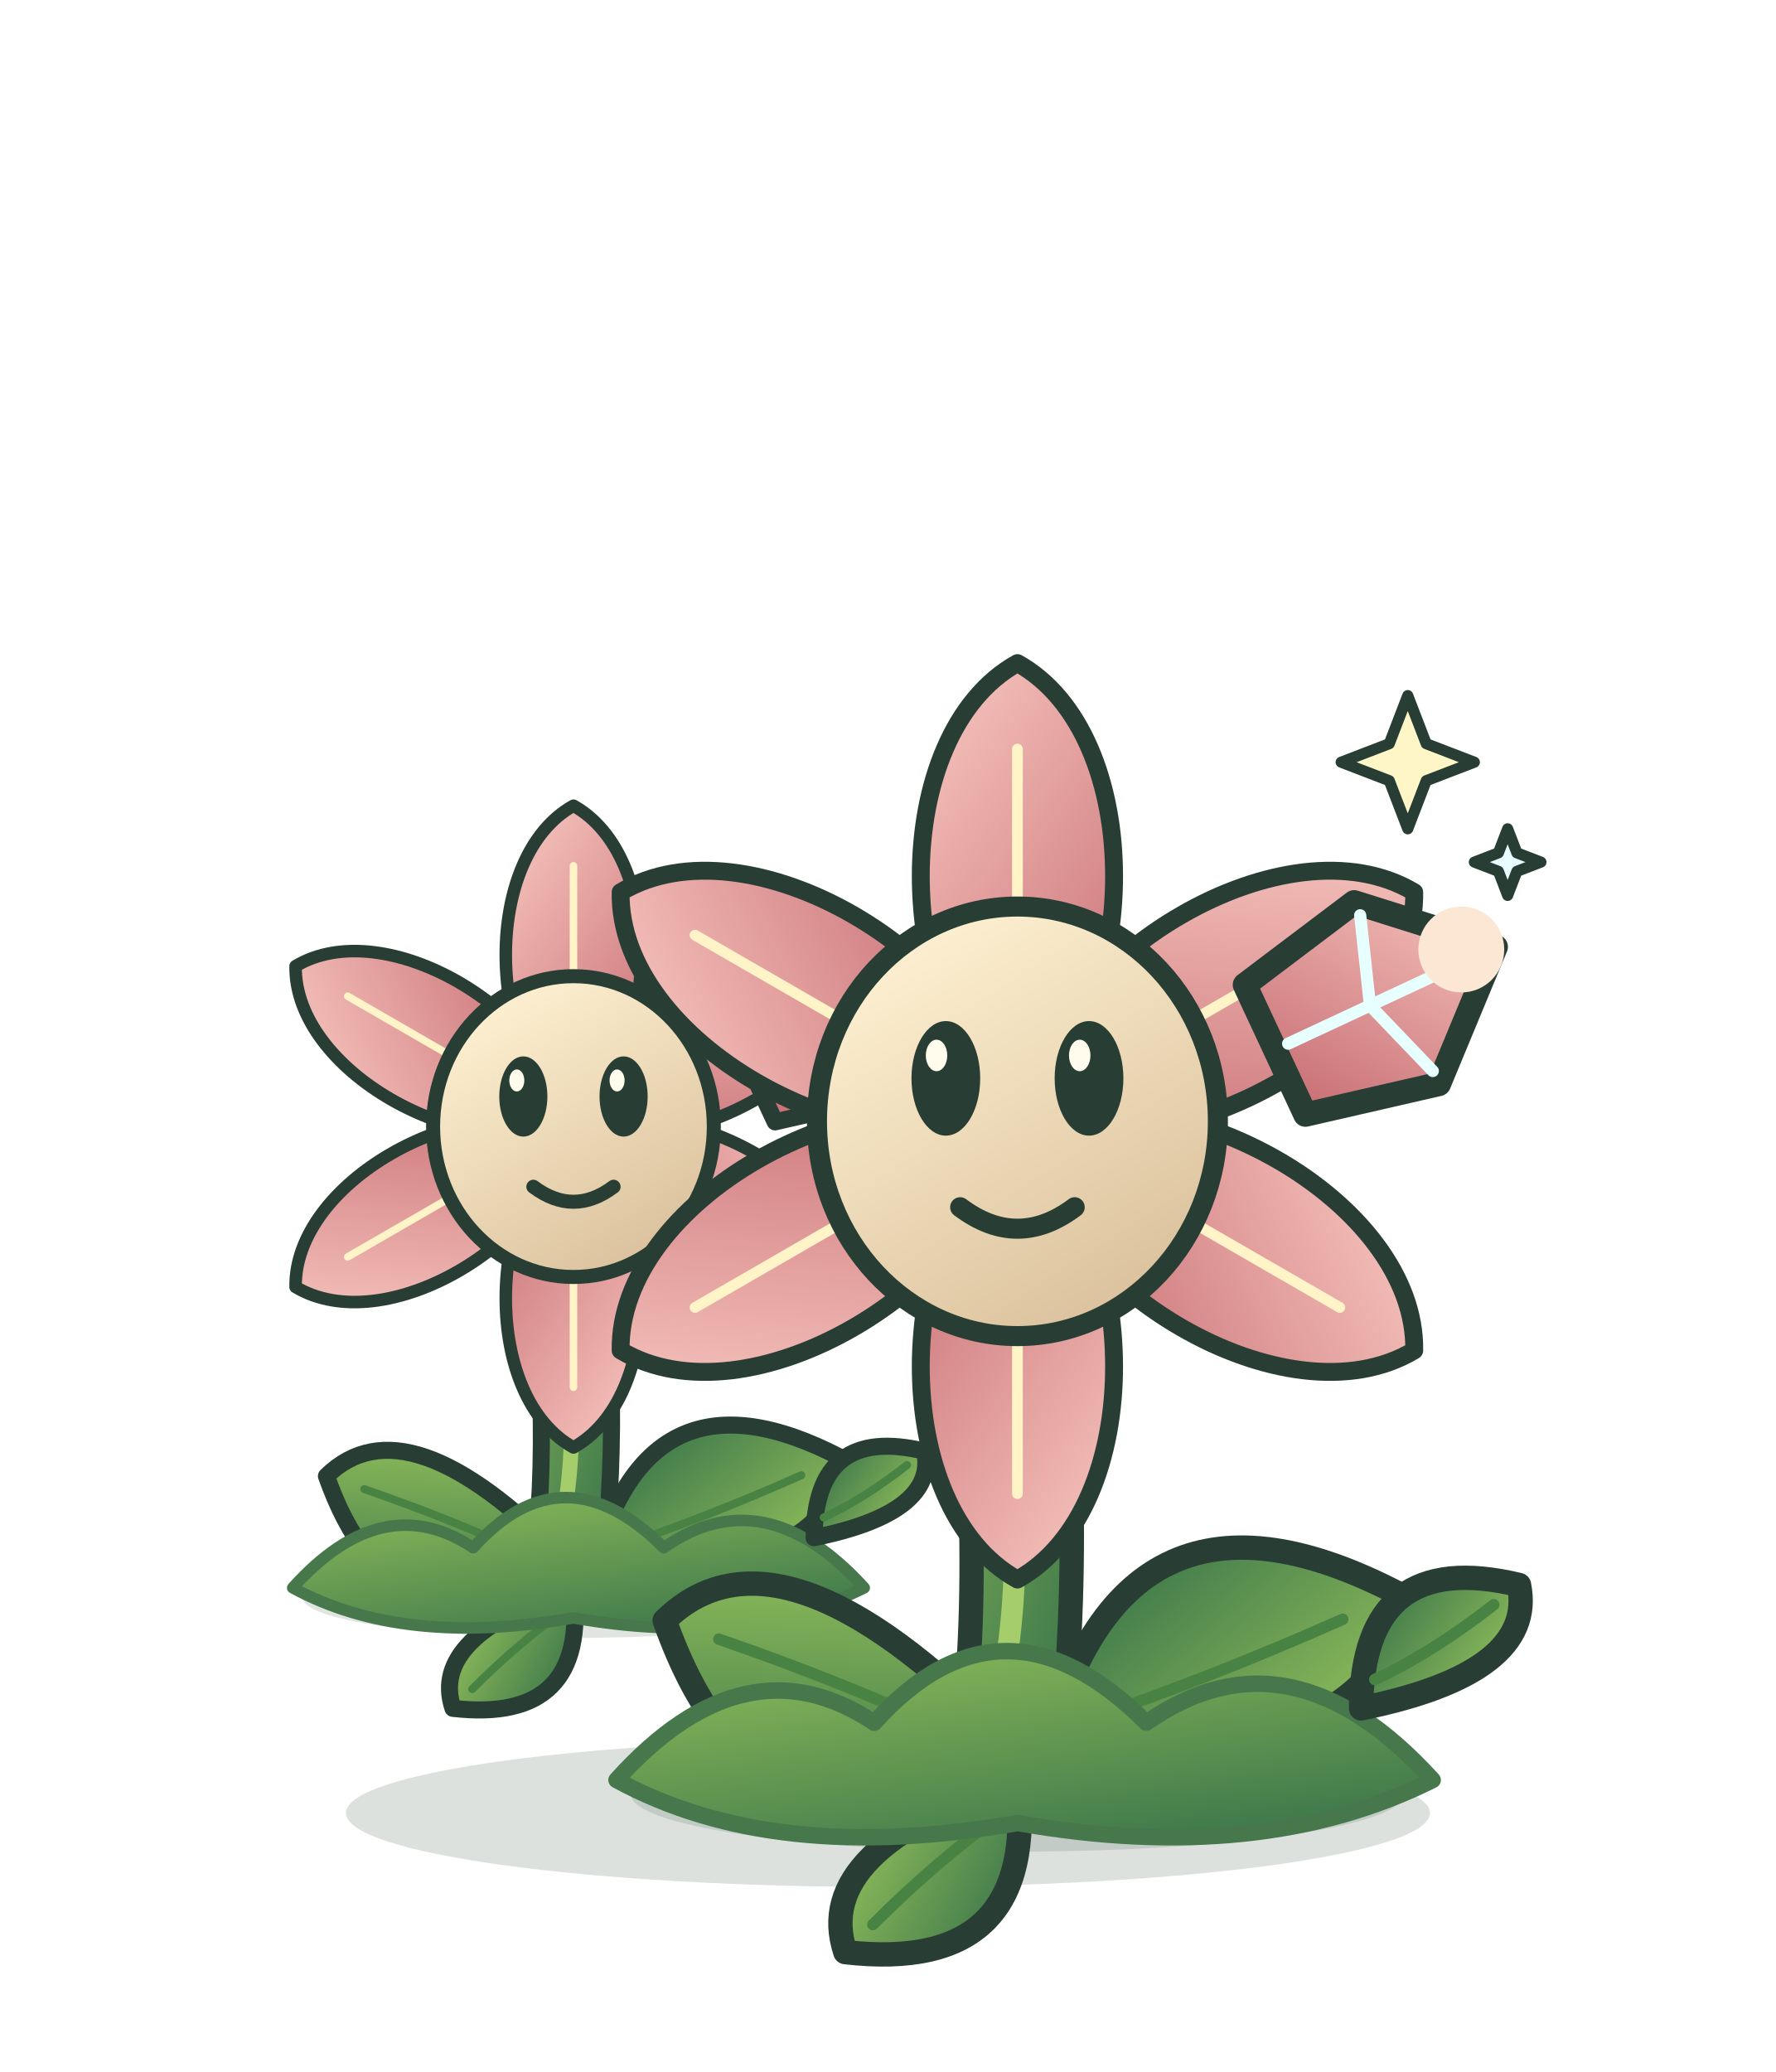
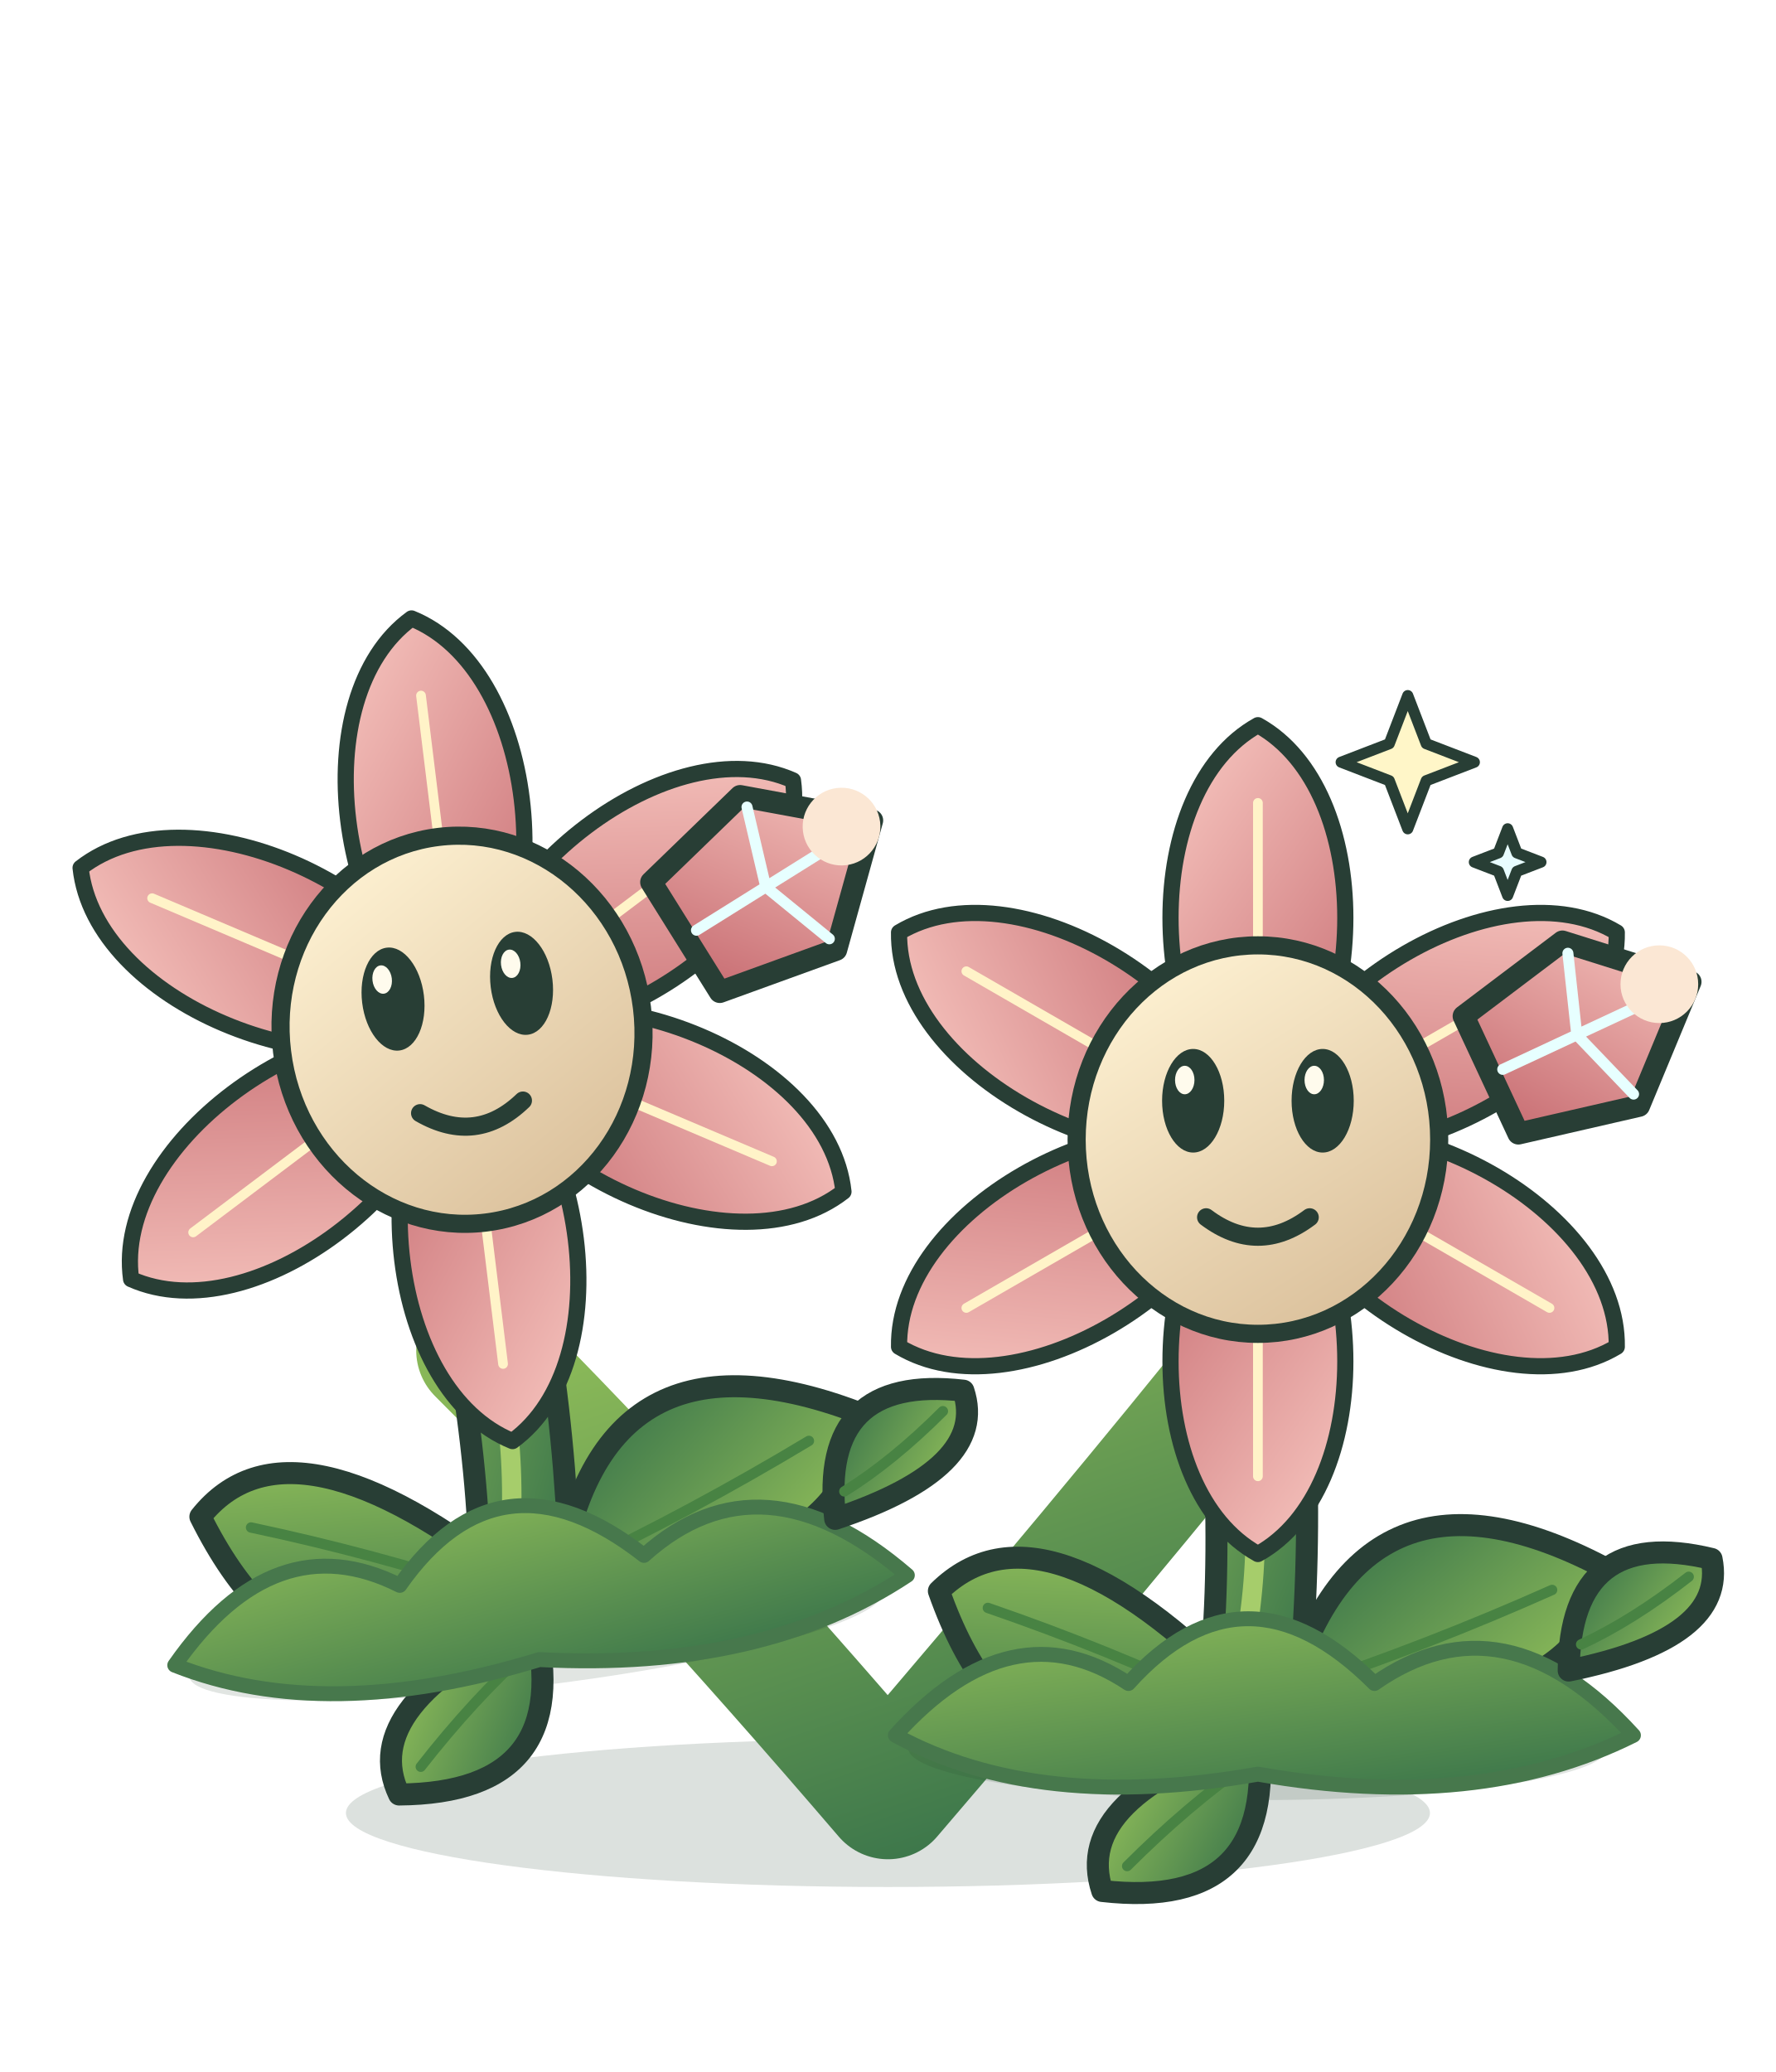
- <svg xmlns="http://www.w3.org/2000/svg" width="192" height="224" viewBox="-48 -60 96 112" data-plant-kind="fusion_laser_lily" data-facing="right" data-model-archetype="laser_lily" data-geometry-signature="d15fca169ed64a0711cc1eec6614ba4a">
+ <svg xmlns="http://www.w3.org/2000/svg" width="192" height="224" viewBox="-48 -60 96 112" data-plant-kind="fusion_laser_lily" data-facing="right" data-model-archetype="laser_lily" data-geometry-signature="70e2a6904b374842e8898bdbae2eaeb0">
  <defs>
    <linearGradient id="skin" x1=".2" y1="0" x2=".8" y2="1">
      <stop stop-color="#f5c2bc" />
      <stop offset="1" stop-color="#c97075" />
    </linearGradient>
    <linearGradient id="lf" x1=".2" y1="0" x2=".8" y2="1">
      <stop stop-color="#88b758" />
      <stop offset="1" stop-color="#3d774b" />
    </linearGradient>
    <linearGradient id="cream" x1=".2" y1="0" x2=".8" y2="1">
      <stop stop-color="#fff3d4" />
      <stop offset="1" stop-color="#d9be99" />
    </linearGradient>
  </defs>
  <g stroke-linejoin="round" stroke-linecap="round">
    <ellipse cx="0" cy="38" rx="29.3" ry="4" fill="#233e2b" opacity=".16" />
-     <g transform="translate(-17.0 7.4) rotate(0.0) scale(0.542)">
-       <g data-part="base">
-         <ellipse cx="0" cy="35" rx="27" ry="4" fill="#233e2b" opacity=".14" stroke="none" stroke-width="0" />
-         <path d="M-4 32 Q-2 17 -5 -5 L2 -5 Q5 13 3 32Z" fill="url(#lf)" stroke="#283e35" stroke-width="1.7" />
-         <path d="M-1 27 Q1 16 -2 4" fill="none" stroke="#a6cd6b" stroke-width="1.5" />
-         <g transform="translate(-1 31) rotate(19)">
-           <path d="M0 0 Q-20.0 -10.0 -25 0 Q-12.5 15.75 0 0Z" fill="url(#lf)" stroke="#283e35" stroke-width="1.7" />
-           <path d="M-2 1 Q-11.25 0 -21.0 0" fill="none" stroke="#488343" stroke-width="0.8" />
+     <g data-organ="twin" data-ingredient="laser_lily">
+       <path d="M 0 37 Q -12 23 -22 13 M 0 37 Q 12 23 20 13" fill="none" stroke="url(#lf)" stroke-width="7" />
+       <g transform="translate(-22.0 4.0) rotate(-7.0) scale(0.700)">
+         <g data-part="base">
+           <ellipse cx="0" cy="35" rx="27" ry="4" fill="#233e2b" opacity=".14" stroke="none" stroke-width="0" />
+           <path d="M-4 32 Q-2 17 -5 -5 L2 -5 Q5 13 3 32Z" fill="url(#lf)" stroke="#283e35" stroke-width="1.7" />
+           <path d="M-1 27 Q1 16 -2 4" fill="none" stroke="#a6cd6b" stroke-width="1.5" />
+           <g transform="translate(-1 31) rotate(19)">
+             <path d="M0 0 Q-20.0 -10.0 -25 0 Q-12.5 15.75 0 0Z" fill="url(#lf)" stroke="#283e35" stroke-width="1.7" />
+             <path d="M-2 1 Q-11.25 0 -21.0 0" fill="none" stroke="#488343" stroke-width="0.8" />
+           </g>
+           <g transform="translate(2 32) rotate(156)">
+             <path d="M0 0 Q-21.6 -10.8 -27 0 Q-13.5 17.01 0 0Z" fill="url(#lf)" stroke="#283e35" stroke-width="1.7" />
+             <path d="M-2 1 Q-12.15 0 -22.68 0" fill="none" stroke="#488343" stroke-width="0.8" />
+           </g>
+           <g transform="translate(0 34) rotate(-45)">
+             <path d="M0 0 Q-13.60 -6.80 -17 0 Q-8.5 10.71 0 0Z" fill="url(#lf)" stroke="#283e35" stroke-width="1.7" />
+             <path d="M-2 1 Q-7.65 0 -14.28 0" fill="none" stroke="#488343" stroke-width="0.8" />
+           </g>
+           <path d="M-28 34 Q-19 24 -10 30 Q-1 20 9 30 Q19 23 29 34 Q17 40 0 37 Q-17 40 -28 34Z" fill="url(#lf)" stroke="#47784c" stroke-width="1.15" />
+           <g transform="translate(24 29) rotate(142)">
+             <path d="M0 0 Q-11.20 -5.60 -14 0 Q-7.0 8.82 0 0Z" fill="url(#lf)" stroke="#283e35" stroke-width="1.7" />
+             <path d="M-2 1 Q-6.3 0 -11.76 0" fill="none" stroke="#488343" stroke-width="0.8" />
+           </g>
        </g>
-         <g transform="translate(2 32) rotate(156)">
-           <path d="M0 0 Q-21.6 -10.8 -27 0 Q-13.5 17.01 0 0Z" fill="url(#lf)" stroke="#283e35" stroke-width="1.7" />
-           <path d="M-2 1 Q-12.15 0 -22.68 0" fill="none" stroke="#488343" stroke-width="0.8" />
+         <g transform="translate(0 -12) rotate(0.0)">
+           <path d="M0 0 C-9 -8 -9 -27 0 -32 C9 -27 9 -8 0 0Z" fill="url(#skin)" stroke="#283e35" stroke-width="1.25" />
+           <path d="M0 -5 V-26" fill="none" stroke="#fff3c8" stroke-width="0.75" />
        </g>
-         <g transform="translate(0 34) rotate(-45)">
-           <path d="M0 0 Q-13.60 -6.80 -17 0 Q-8.5 10.71 0 0Z" fill="url(#lf)" stroke="#283e35" stroke-width="1.7" />
-           <path d="M-2 1 Q-7.65 0 -14.28 0" fill="none" stroke="#488343" stroke-width="0.8" />
+         <g transform="translate(0 -12) rotate(60.0)">
+           <path d="M0 0 C-9 -8 -9 -27 0 -32 C9 -27 9 -8 0 0Z" fill="url(#skin)" stroke="#283e35" stroke-width="1.25" />
+           <path d="M0 -5 V-26" fill="none" stroke="#fff3c8" stroke-width="0.75" />
        </g>
-         <path d="M-28 34 Q-19 24 -10 30 Q-1 20 9 30 Q19 23 29 34 Q17 40 0 37 Q-17 40 -28 34Z" fill="url(#lf)" stroke="#47784c" stroke-width="1.15" />
-         <g transform="translate(24 29) rotate(142)">
-           <path d="M0 0 Q-11.20 -5.60 -14 0 Q-7.0 8.82 0 0Z" fill="url(#lf)" stroke="#283e35" stroke-width="1.7" />
-           <path d="M-2 1 Q-6.3 0 -11.76 0" fill="none" stroke="#488343" stroke-width="0.8" />
+         <g transform="translate(0 -12) rotate(120.0)">
+           <path d="M0 0 C-9 -8 -9 -27 0 -32 C9 -27 9 -8 0 0Z" fill="url(#skin)" stroke="#283e35" stroke-width="1.25" />
+           <path d="M0 -5 V-26" fill="none" stroke="#fff3c8" stroke-width="0.75" />
        </g>
+         <g transform="translate(0 -12) rotate(180.0)">
+           <path d="M0 0 C-9 -8 -9 -27 0 -32 C9 -27 9 -8 0 0Z" fill="url(#skin)" stroke="#283e35" stroke-width="1.25" />
+           <path d="M0 -5 V-26" fill="none" stroke="#fff3c8" stroke-width="0.75" />
+         </g>
+         <g transform="translate(0 -12) rotate(240.0)">
+           <path d="M0 0 C-9 -8 -9 -27 0 -32 C9 -27 9 -8 0 0Z" fill="url(#skin)" stroke="#283e35" stroke-width="1.25" />
+           <path d="M0 -5 V-26" fill="none" stroke="#fff3c8" stroke-width="0.75" />
+         </g>
+         <g transform="translate(0 -12) rotate(300.0)">
+           <path d="M0 0 C-9 -8 -9 -27 0 -32 C9 -27 9 -8 0 0Z" fill="url(#skin)" stroke="#283e35" stroke-width="1.25" />
+           <path d="M0 -5 V-26" fill="none" stroke="#fff3c8" stroke-width="0.75" />
+         </g>
+         <ellipse cx="0" cy="-12" rx="14" ry="15" fill="url(#cream)" stroke="#283e35" stroke-width="1.4" />
+         <ellipse cx="-5" cy="-15" rx="2.4" ry="4" fill="#283e35" stroke="none" stroke-width="1.4" />
+         <ellipse cx="-5.65" cy="-16.6" rx="0.75" ry="1.1" fill="#fffbed" stroke="none" stroke-width="1.4" />
+         <ellipse cx="5" cy="-15" rx="2.4" ry="4" fill="#283e35" stroke="none" stroke-width="1.4" />
+         <ellipse cx="4.35" cy="-16.6" rx="0.75" ry="1.1" fill="#fffbed" stroke="none" stroke-width="1.4" />
+         <path d="M-4 -6 q4 3 8 0" fill="none" stroke="#283e35" stroke-width="1.4" />
+         <g transform="translate(18 -17) rotate(65)">
+           <path d="M-5 0 L-7 -9.35 L0 -17 L7 -9.35 L5 0Z" fill="url(#skin)" stroke="#283e35" stroke-width="1.7" />
+           <path d="M0 -14 V-1 M-6 -9.35 L0 -7.31 L6 -9.35" fill="none" stroke="#e7ffff" stroke-width="0.85" />
+         </g>
+         <ellipse cx="31" cy="-24" rx="3" ry="3" fill="#fbe7d4" stroke="none" stroke-width="1.4" />
      </g>
-       <g transform="translate(0 -12) rotate(0.0)">
-         <path d="M0 0 C-9 -8 -9 -27 0 -32 C9 -27 9 -8 0 0Z" fill="url(#skin)" stroke="#283e35" stroke-width="1.25" />
-         <path d="M0 -5 V-26" fill="none" stroke="#fff3c8" stroke-width="0.75" />
-       </g>
-       <g transform="translate(0 -12) rotate(60.0)">
-         <path d="M0 0 C-9 -8 -9 -27 0 -32 C9 -27 9 -8 0 0Z" fill="url(#skin)" stroke="#283e35" stroke-width="1.25" />
-         <path d="M0 -5 V-26" fill="none" stroke="#fff3c8" stroke-width="0.75" />
-       </g>
-       <g transform="translate(0 -12) rotate(120.0)">
-         <path d="M0 0 C-9 -8 -9 -27 0 -32 C9 -27 9 -8 0 0Z" fill="url(#skin)" stroke="#283e35" stroke-width="1.25" />
-         <path d="M0 -5 V-26" fill="none" stroke="#fff3c8" stroke-width="0.75" />
-       </g>
-       <g transform="translate(0 -12) rotate(180.0)">
-         <path d="M0 0 C-9 -8 -9 -27 0 -32 C9 -27 9 -8 0 0Z" fill="url(#skin)" stroke="#283e35" stroke-width="1.25" />
-         <path d="M0 -5 V-26" fill="none" stroke="#fff3c8" stroke-width="0.75" />
-       </g>
-       <g transform="translate(0 -12) rotate(240.0)">
-         <path d="M0 0 C-9 -8 -9 -27 0 -32 C9 -27 9 -8 0 0Z" fill="url(#skin)" stroke="#283e35" stroke-width="1.25" />
-         <path d="M0 -5 V-26" fill="none" stroke="#fff3c8" stroke-width="0.75" />
-       </g>
-       <g transform="translate(0 -12) rotate(300.0)">
-         <path d="M0 0 C-9 -8 -9 -27 0 -32 C9 -27 9 -8 0 0Z" fill="url(#skin)" stroke="#283e35" stroke-width="1.25" />
-         <path d="M0 -5 V-26" fill="none" stroke="#fff3c8" stroke-width="0.75" />
-       </g>
-       <ellipse cx="0" cy="-12" rx="14" ry="15" fill="url(#cream)" stroke="#283e35" stroke-width="1.4" />
-       <ellipse cx="-5" cy="-15" rx="2.4" ry="4" fill="#283e35" stroke="none" stroke-width="1.4" />
-       <ellipse cx="-5.65" cy="-16.6" rx="0.75" ry="1.1" fill="#fffbed" stroke="none" stroke-width="1.4" />
-       <ellipse cx="5" cy="-15" rx="2.4" ry="4" fill="#283e35" stroke="none" stroke-width="1.4" />
-       <ellipse cx="4.35" cy="-16.6" rx="0.75" ry="1.1" fill="#fffbed" stroke="none" stroke-width="1.4" />
-       <path d="M-4 -6 q4 3 8 0" fill="none" stroke="#283e35" stroke-width="1.4" />
-       <g transform="translate(18 -17) rotate(65)">
-         <path d="M-5 0 L-7 -9.35 L0 -17 L7 -9.35 L5 0Z" fill="url(#skin)" stroke="#283e35" stroke-width="1.7" />
-         <path d="M0 -14 V-1 M-6 -9.35 L0 -7.31 L6 -9.35" fill="none" stroke="#e7ffff" stroke-width="0.85" />
-       </g>
-       <ellipse cx="31" cy="-24" rx="3" ry="3" fill="#fbe7d4" stroke="none" stroke-width="1.4" />
    </g>
    <g data-host="laser_lily">
-       <g transform="translate(7.0 9.9) rotate(0.0) scale(0.774)">
+       <g transform="translate(20.0 10.0) rotate(0.0) scale(0.700)">
        <g data-part="base">
          <ellipse cx="0" cy="35" rx="27" ry="4" fill="#233e2b" opacity=".14" stroke="none" stroke-width="0" />
          <path d="M-4 32 Q-2 17 -5 -5 L2 -5 Q5 13 3 32Z" fill="url(#lf)" stroke="#283e35" stroke-width="1.7" />
          <path d="M-1 27 Q1 16 -2 4" fill="none" stroke="#a6cd6b" stroke-width="1.5" />
          <g transform="translate(-1 31) rotate(19)">
            <path d="M0 0 Q-20.0 -10.0 -25 0 Q-12.5 15.75 0 0Z" fill="url(#lf)" stroke="#283e35" stroke-width="1.7" />
            <path d="M-2 1 Q-11.25 0 -21.0 0" fill="none" stroke="#488343" stroke-width="0.8" />
          </g>
          <g transform="translate(2 32) rotate(156)">
            <path d="M0 0 Q-21.6 -10.8 -27 0 Q-13.5 17.01 0 0Z" fill="url(#lf)" stroke="#283e35" stroke-width="1.7" />
            <path d="M-2 1 Q-12.15 0 -22.68 0" fill="none" stroke="#488343" stroke-width="0.8" />
          </g>
          <g transform="translate(0 34) rotate(-45)">
            <path d="M0 0 Q-13.60 -6.80 -17 0 Q-8.5 10.71 0 0Z" fill="url(#lf)" stroke="#283e35" stroke-width="1.7" />
            <path d="M-2 1 Q-7.65 0 -14.28 0" fill="none" stroke="#488343" stroke-width="0.8" />
          </g>
          <path d="M-28 34 Q-19 24 -10 30 Q-1 20 9 30 Q19 23 29 34 Q17 40 0 37 Q-17 40 -28 34Z" fill="url(#lf)" stroke="#47784c" stroke-width="1.15" />
          <g transform="translate(24 29) rotate(142)">
            <path d="M0 0 Q-11.20 -5.60 -14 0 Q-7.0 8.82 0 0Z" fill="url(#lf)" stroke="#283e35" stroke-width="1.7" />
            <path d="M-2 1 Q-6.3 0 -11.76 0" fill="none" stroke="#488343" stroke-width="0.8" />
          </g>
        </g>
        <g transform="translate(0 -12) rotate(0.0)">
          <path d="M0 0 C-9 -8 -9 -27 0 -32 C9 -27 9 -8 0 0Z" fill="url(#skin)" stroke="#283e35" stroke-width="1.25" />
          <path d="M0 -5 V-26" fill="none" stroke="#fff3c8" stroke-width="0.75" />
        </g>
        <g transform="translate(0 -12) rotate(60.0)">
          <path d="M0 0 C-9 -8 -9 -27 0 -32 C9 -27 9 -8 0 0Z" fill="url(#skin)" stroke="#283e35" stroke-width="1.25" />
          <path d="M0 -5 V-26" fill="none" stroke="#fff3c8" stroke-width="0.75" />
        </g>
        <g transform="translate(0 -12) rotate(120.0)">
          <path d="M0 0 C-9 -8 -9 -27 0 -32 C9 -27 9 -8 0 0Z" fill="url(#skin)" stroke="#283e35" stroke-width="1.25" />
          <path d="M0 -5 V-26" fill="none" stroke="#fff3c8" stroke-width="0.75" />
        </g>
        <g transform="translate(0 -12) rotate(180.0)">
          <path d="M0 0 C-9 -8 -9 -27 0 -32 C9 -27 9 -8 0 0Z" fill="url(#skin)" stroke="#283e35" stroke-width="1.25" />
          <path d="M0 -5 V-26" fill="none" stroke="#fff3c8" stroke-width="0.75" />
        </g>
        <g transform="translate(0 -12) rotate(240.0)">
          <path d="M0 0 C-9 -8 -9 -27 0 -32 C9 -27 9 -8 0 0Z" fill="url(#skin)" stroke="#283e35" stroke-width="1.25" />
          <path d="M0 -5 V-26" fill="none" stroke="#fff3c8" stroke-width="0.75" />
        </g>
        <g transform="translate(0 -12) rotate(300.0)">
          <path d="M0 0 C-9 -8 -9 -27 0 -32 C9 -27 9 -8 0 0Z" fill="url(#skin)" stroke="#283e35" stroke-width="1.25" />
          <path d="M0 -5 V-26" fill="none" stroke="#fff3c8" stroke-width="0.75" />
        </g>
        <ellipse cx="0" cy="-12" rx="14" ry="15" fill="url(#cream)" stroke="#283e35" stroke-width="1.4" />
        <ellipse cx="-5" cy="-15" rx="2.4" ry="4" fill="#283e35" stroke="none" stroke-width="1.4" />
        <ellipse cx="-5.65" cy="-16.6" rx="0.75" ry="1.1" fill="#fffbed" stroke="none" stroke-width="1.4" />
        <ellipse cx="5" cy="-15" rx="2.4" ry="4" fill="#283e35" stroke="none" stroke-width="1.4" />
        <ellipse cx="4.35" cy="-16.6" rx="0.75" ry="1.1" fill="#fffbed" stroke="none" stroke-width="1.4" />
        <path d="M-4 -6 q4 3 8 0" fill="none" stroke="#283e35" stroke-width="1.4" />
        <g transform="translate(18 -17) rotate(65)">
          <path d="M-5 0 L-7 -9.35 L0 -17 L7 -9.35 L5 0Z" fill="url(#skin)" stroke="#283e35" stroke-width="1.7" />
          <path d="M0 -14 V-1 M-6 -9.35 L0 -7.31 L6 -9.35" fill="none" stroke="#e7ffff" stroke-width="0.85" />
        </g>
        <ellipse cx="31" cy="-24" rx="3" ry="3" fill="#fbe7d4" stroke="none" stroke-width="1.4" />
      </g>
    </g>
    <g data-element="light">
      <path d="M28.1 -22.4 L29.1 -19.8 L31.7 -18.8 L29.1 -17.8 L28.1 -15.2 L27.1 -17.8 L24.5 -18.8 L27.1 -19.8Z" fill="#fff6c8" stroke="#283e35" stroke-width="0.6" />
      <path d="M33.5 -15.2 L34.0 -13.9 L35.3 -13.4 L34.0 -12.9 L33.5 -11.6 L33.0 -12.9 L31.7 -13.4 L33.0 -13.9Z" fill="#e8fdff" stroke="#283e35" stroke-width="0.6" />
    </g>
  </g>
</svg>
